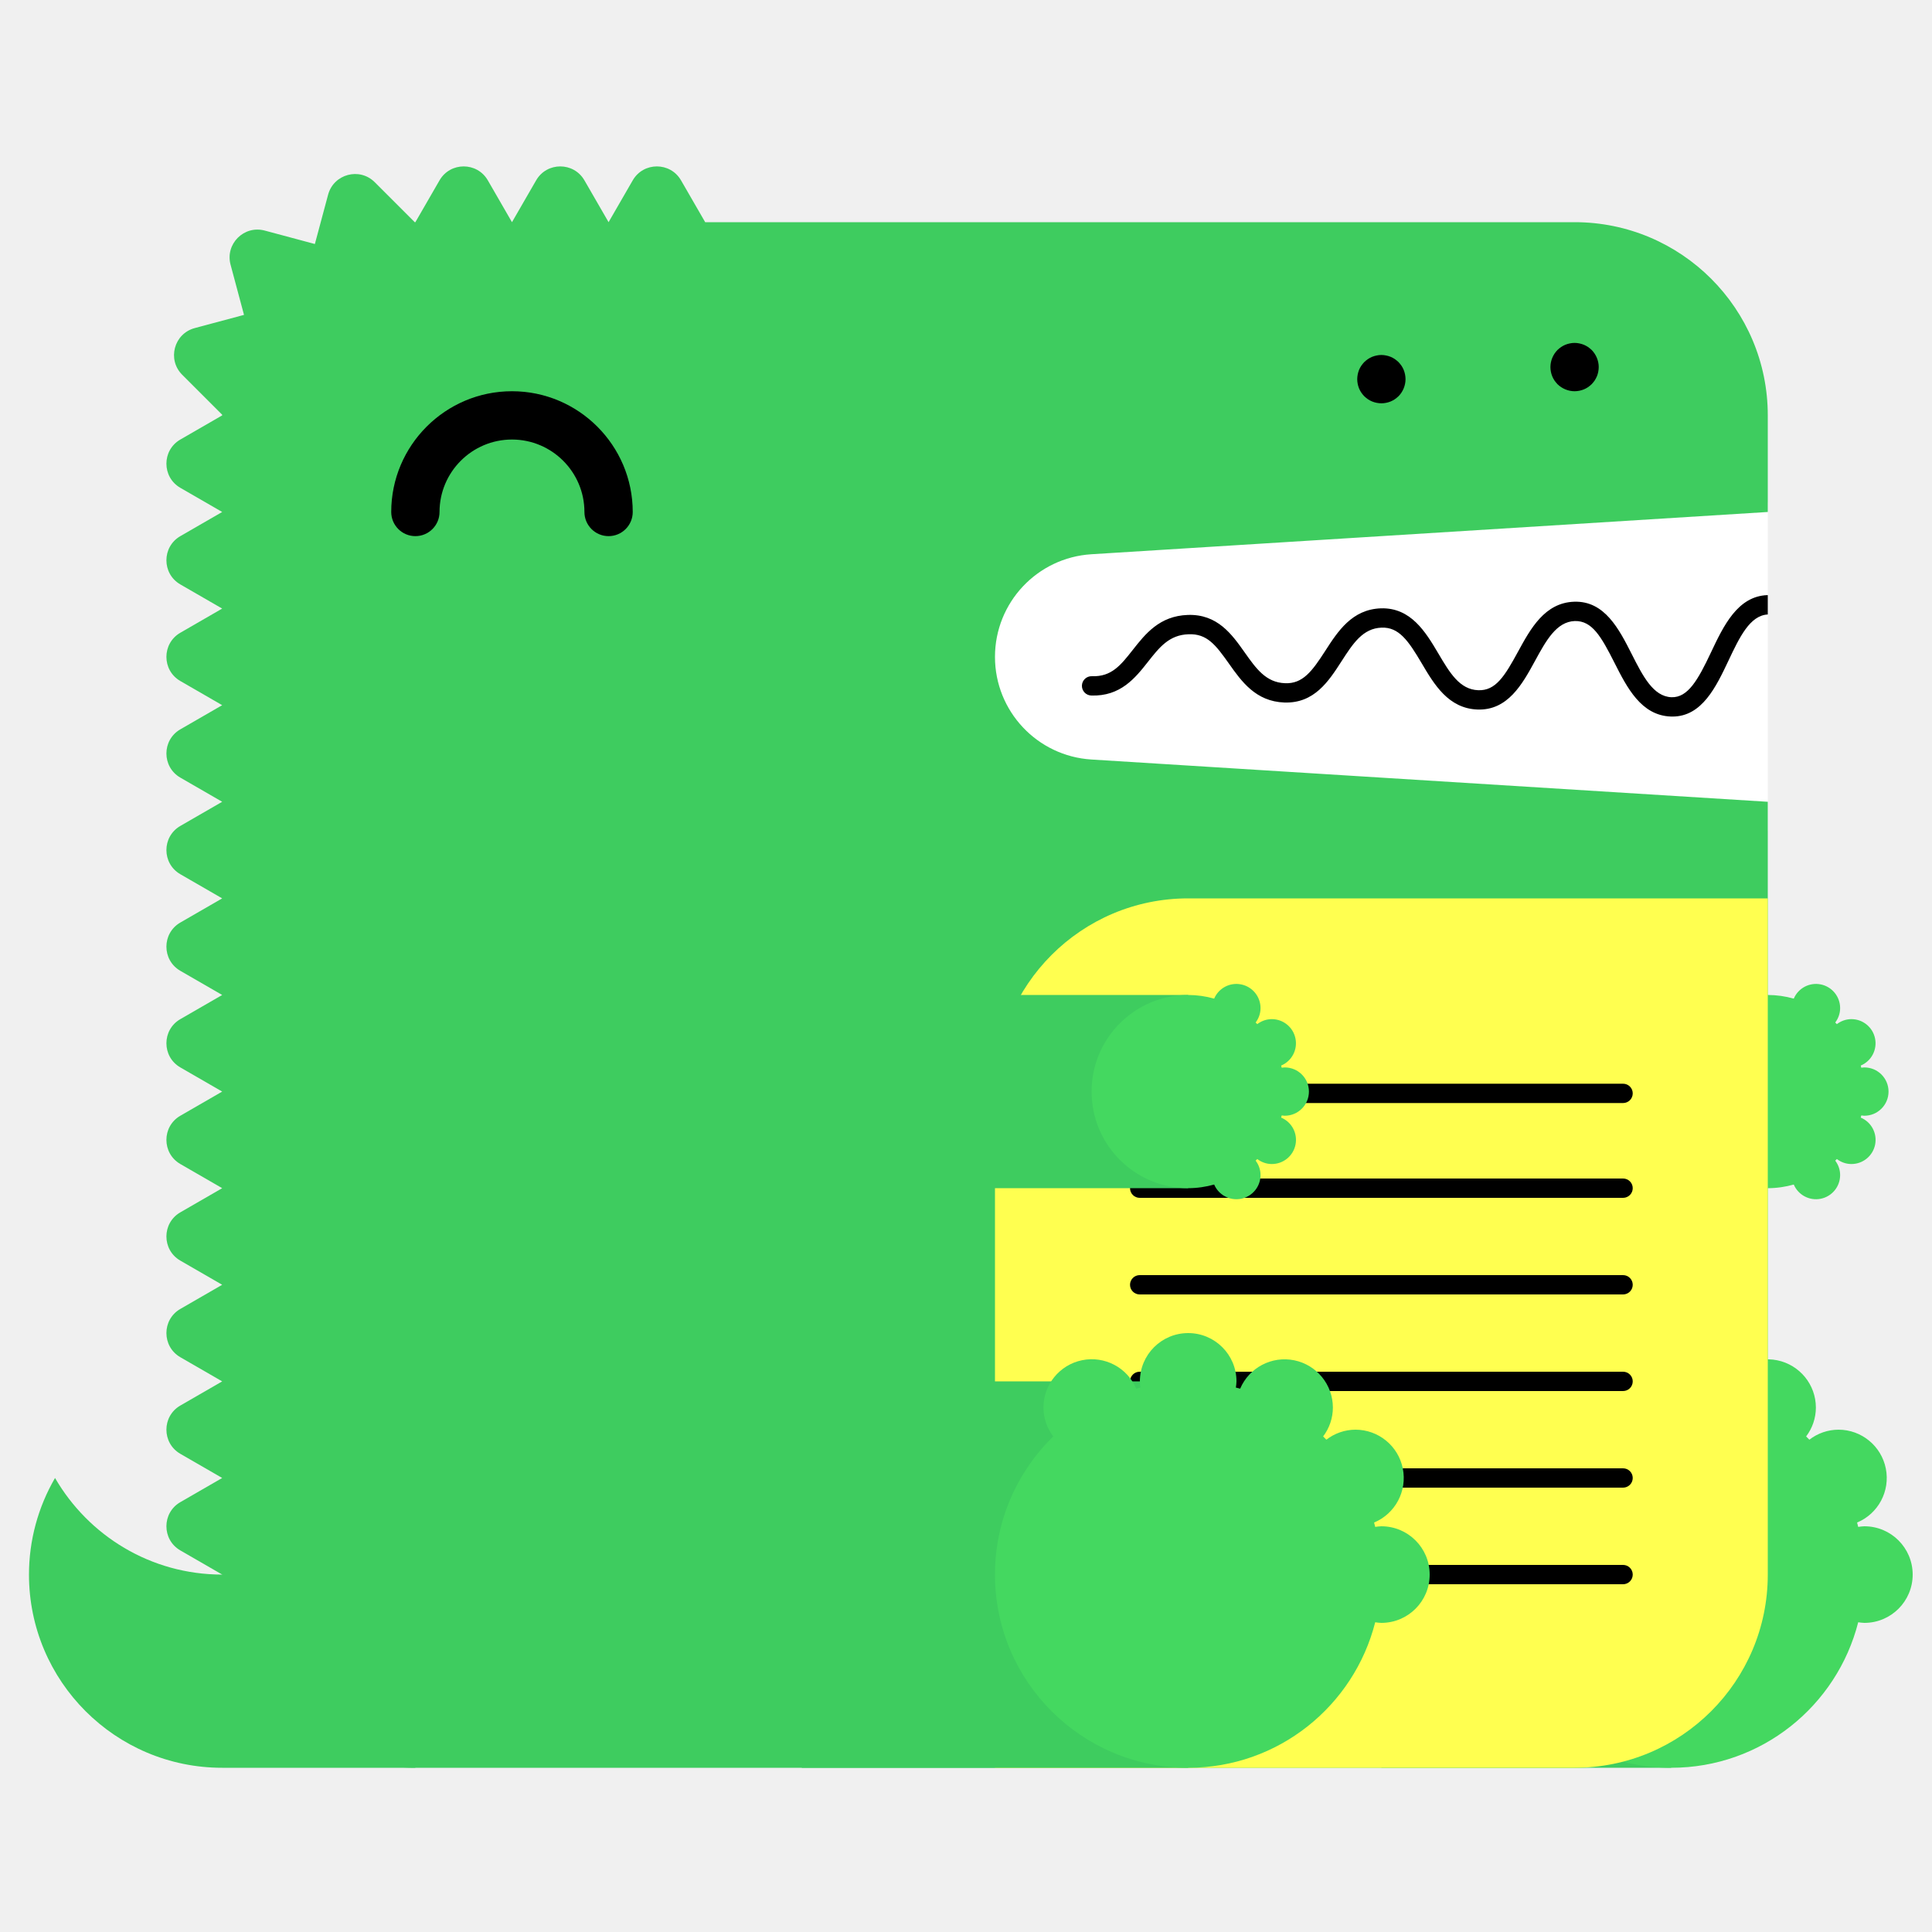
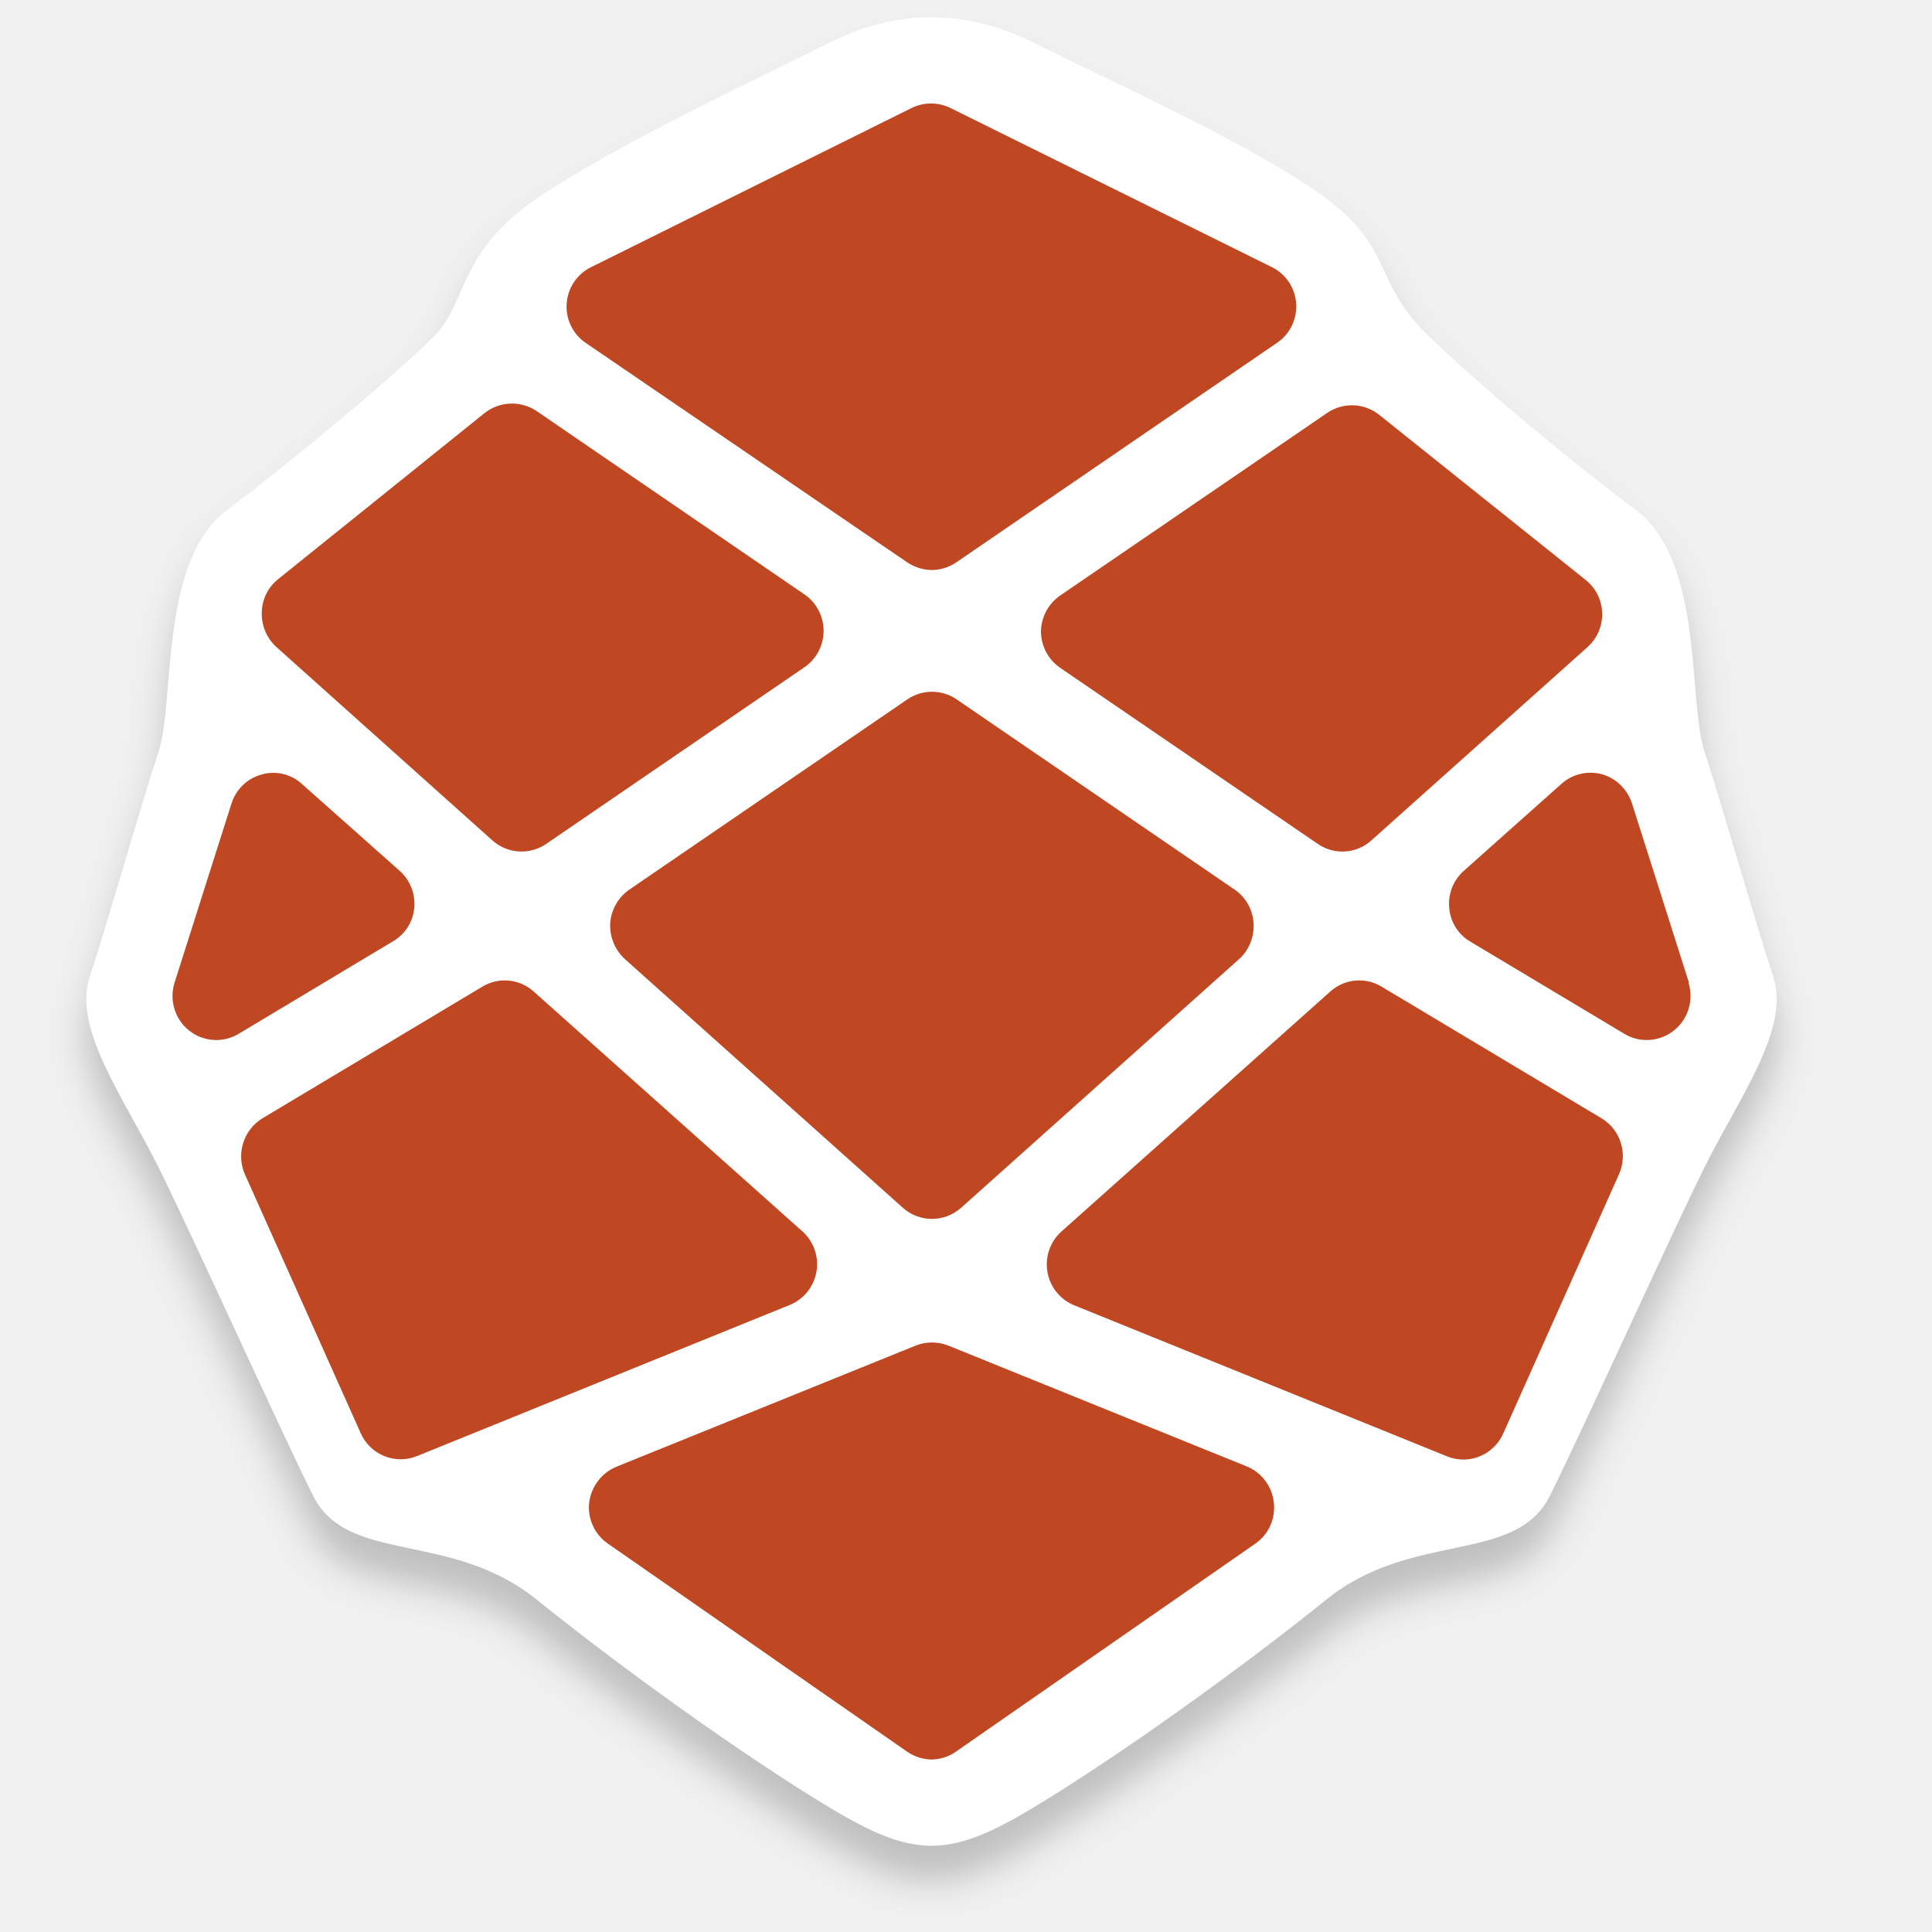
- <svg xmlns="http://www.w3.org/2000/svg" width="200" height="200" viewBox="0 0 200 200">
-   <g fill="none" fill-rule="evenodd">
-     <path fill="#FFF" d="M99 52h84v34H99z" />
-     <path d="M23 163c-7.398 0-13.843-4.027-17.303-10A19.886 19.886 0 0 0 3 163c0 11.046 8.954 20 20 20h20v-20H23z" fill="#3ECC5F" />
-     <path d="M112.98 57.376L183 53V43c0-11.046-8.954-20-20-20H73l-2.5-4.33c-1.112-1.925-3.889-1.925-5 0L63 23l-2.5-4.33c-1.111-1.925-3.889-1.925-5 0L53 23l-2.5-4.33c-1.111-1.925-3.889-1.925-5 0L43 23c-.022 0-.042.003-.065.003l-4.142-4.141c-1.57-1.571-4.252-.853-4.828 1.294l-1.369 5.104-5.192-1.392c-2.148-.575-4.111 1.389-3.535 3.536l1.39 5.193-5.102 1.367c-2.148.576-2.867 3.259-1.296 4.83l4.142 4.142c0 .021-.003.042-.003.064l-4.33 2.5c-1.925 1.111-1.925 3.889 0 5L23 53l-4.33 2.5c-1.925 1.111-1.925 3.889 0 5L23 63l-4.33 2.5c-1.925 1.111-1.925 3.889 0 5L23 73l-4.33 2.5c-1.925 1.111-1.925 3.889 0 5L23 83l-4.33 2.5c-1.925 1.111-1.925 3.889 0 5L23 93l-4.33 2.5c-1.925 1.111-1.925 3.889 0 5L23 103l-4.33 2.5c-1.925 1.111-1.925 3.889 0 5L23 113l-4.33 2.5c-1.925 1.111-1.925 3.889 0 5L23 123l-4.33 2.5c-1.925 1.111-1.925 3.889 0 5L23 133l-4.33 2.5c-1.925 1.111-1.925 3.889 0 5L23 143l-4.33 2.5c-1.925 1.111-1.925 3.889 0 5L23 153l-4.33 2.5c-1.925 1.111-1.925 3.889 0 5L23 163c0 11.046 8.954 20 20 20h120c11.046 0 20-8.954 20-20V83l-70.02-4.376A10.645 10.645 0 0 1 103 68c0-5.621 4.37-10.273 9.98-10.624" fill="#3ECC5F" />
-     <path fill="#3ECC5F" d="M143 183h30v-40h-30z" />
-     <path d="M193 158c-.219 0-.428.037-.639.064-.038-.15-.074-.301-.116-.451A5 5 0 0 0 190.32 148a4.96 4.96 0 0 0-3.016 1.036 26.531 26.531 0 0 0-.335-.336 4.955 4.955 0 0 0 1.011-2.987 5 5 0 0 0-9.599-1.959c-.148-.042-.297-.077-.445-.115.027-.211.064-.42.064-.639a5 5 0 0 0-5-5 5 5 0 0 0-5 5c0 .219.037.428.064.639-.148.038-.297.073-.445.115a4.998 4.998 0 0 0-9.599 1.959c0 1.125.384 2.151 1.011 2.987-3.717 3.632-6.031 8.693-6.031 14.3 0 11.046 8.954 20 20 20 9.339 0 17.16-6.41 19.361-15.064.211.027.42.064.639.064a5 5 0 0 0 5-5 5 5 0 0 0-5-5" fill="#44D860" />
-     <path fill="#3ECC5F" d="M153 123h30v-20h-30z" />
-     <path d="M193 115.5a2.5 2.5 0 1 0 0-5c-.109 0-.214.019-.319.032-.02-.075-.037-.15-.058-.225a2.501 2.501 0 0 0-.963-4.807c-.569 0-1.088.197-1.508.518a6.653 6.653 0 0 0-.168-.168c.314-.417.506-.931.506-1.494a2.5 2.5 0 0 0-4.8-.979A9.987 9.987 0 0 0 183 103c-5.522 0-10 4.478-10 10s4.478 10 10 10c.934 0 1.833-.138 2.69-.377a2.5 2.5 0 0 0 4.8-.979c0-.563-.192-1.077-.506-1.494.057-.055.113-.111.168-.168.42.321.939.518 1.508.518a2.5 2.5 0 0 0 .963-4.807c.021-.074.038-.15.058-.225.105.013.21.032.319.032" fill="#44D860" />
-     <path d="M63 55.5a2.5 2.5 0 0 1-2.5-2.5c0-4.136-3.364-7.5-7.5-7.5s-7.5 3.364-7.5 7.5a2.5 2.5 0 1 1-5 0c0-6.893 5.607-12.5 12.5-12.5S65.5 46.107 65.5 53a2.5 2.5 0 0 1-2.5 2.5" fill="#000" />
-     <path d="M103 183h60c11.046 0 20-8.954 20-20V93h-60c-11.046 0-20 8.954-20 20v70z" fill="#FFFF50" />
-     <path d="M168.02 124h-50.04a1 1 0 1 1 0-2h50.04a1 1 0 1 1 0 2m0 20h-50.04a1 1 0 1 1 0-2h50.04a1 1 0 1 1 0 2m0 20h-50.04a1 1 0 1 1 0-2h50.04a1 1 0 1 1 0 2m0-49.814h-50.04a1 1 0 1 1 0-2h50.04a1 1 0 1 1 0 2m0 19.814h-50.04a1 1 0 1 1 0-2h50.04a1 1 0 1 1 0 2m0 20h-50.04a1 1 0 1 1 0-2h50.04a1 1 0 1 1 0 2M183 61.611c-.012 0-.022-.006-.034-.005-3.09.105-4.552 3.196-5.842 5.923-1.346 2.85-2.387 4.703-4.093 4.647-1.889-.068-2.969-2.202-4.113-4.46-1.314-2.594-2.814-5.536-5.963-5.426-3.046.104-4.513 2.794-5.807 5.167-1.377 2.528-2.314 4.065-4.121 3.994-1.927-.07-2.951-1.805-4.136-3.813-1.321-2.236-2.848-4.75-5.936-4.664-2.994.103-4.465 2.385-5.763 4.4-1.373 2.13-2.335 3.428-4.165 3.351-1.973-.07-2.992-1.51-4.171-3.177-1.324-1.873-2.816-3.993-5.895-3.89-2.928.1-4.399 1.97-5.696 3.618-1.232 1.564-2.194 2.802-4.229 2.724a1 1 0 0 0-.072 2c3.017.101 4.545-1.8 5.872-3.487 1.177-1.496 2.193-2.787 4.193-2.855 1.926-.082 2.829 1.115 4.195 3.045 1.297 1.834 2.769 3.914 5.731 4.021 3.103.104 4.596-2.215 5.918-4.267 1.182-1.834 2.202-3.417 4.15-3.484 1.793-.067 2.769 1.35 4.145 3.681 1.297 2.197 2.766 4.686 5.787 4.796 3.125.108 4.634-2.62 5.949-5.035 1.139-2.088 2.214-4.06 4.119-4.126 1.793-.042 2.728 1.595 4.111 4.33 1.292 2.553 2.757 5.445 5.825 5.556l.169.003c3.064 0 4.518-3.075 5.805-5.794 1.139-2.41 2.217-4.68 4.067-4.773v-2z" fill="#000" />
-     <path fill="#3ECC5F" d="M83 183h40v-40H83z" />
-     <path d="M143 158c-.219 0-.428.037-.639.064-.038-.15-.074-.301-.116-.451A5 5 0 0 0 140.32 148a4.96 4.96 0 0 0-3.016 1.036 26.531 26.531 0 0 0-.335-.336 4.955 4.955 0 0 0 1.011-2.987 5 5 0 0 0-9.599-1.959c-.148-.042-.297-.077-.445-.115.027-.211.064-.42.064-.639a5 5 0 0 0-5-5 5 5 0 0 0-5 5c0 .219.037.428.064.639-.148.038-.297.073-.445.115a4.998 4.998 0 0 0-9.599 1.959c0 1.125.384 2.151 1.011 2.987-3.717 3.632-6.031 8.693-6.031 14.3 0 11.046 8.954 20 20 20 9.339 0 17.16-6.41 19.361-15.064.211.027.42.064.639.064a5 5 0 0 0 5-5 5 5 0 0 0-5-5" fill="#44D860" />
-     <path fill="#3ECC5F" d="M83 123h40v-20H83z" />
-     <path d="M133 115.5a2.5 2.5 0 1 0 0-5c-.109 0-.214.019-.319.032-.02-.075-.037-.15-.058-.225a2.501 2.501 0 0 0-.963-4.807c-.569 0-1.088.197-1.508.518a6.653 6.653 0 0 0-.168-.168c.314-.417.506-.931.506-1.494a2.5 2.5 0 0 0-4.8-.979A9.987 9.987 0 0 0 123 103c-5.522 0-10 4.478-10 10s4.478 10 10 10c.934 0 1.833-.138 2.69-.377a2.5 2.5 0 0 0 4.8-.979c0-.563-.192-1.077-.506-1.494.057-.055.113-.111.168-.168.42.321.939.518 1.508.518a2.5 2.5 0 0 0 .963-4.807c.021-.074.038-.15.058-.225.105.013.21.032.319.032" fill="#44D860" />
-     <path d="M143 41.75c-.16 0-.33-.02-.49-.05a2.52 2.52 0 0 1-.47-.14c-.15-.06-.29-.14-.431-.23-.13-.09-.259-.2-.38-.31-.109-.12-.219-.24-.309-.38s-.17-.28-.231-.43a2.619 2.619 0 0 1-.189-.96c0-.16.02-.33.05-.49.03-.16.08-.31.139-.47.061-.15.141-.29.231-.43.09-.13.2-.26.309-.38.121-.11.25-.22.38-.31.141-.09.281-.17.431-.23.149-.06.31-.11.47-.14.32-.07.65-.07.98 0 .159.03.32.08.47.14.149.06.29.14.43.23.13.09.259.2.38.31.11.12.22.25.31.38.09.14.17.28.23.43.06.16.11.31.14.47.029.16.05.33.05.49 0 .66-.271 1.31-.73 1.77-.121.11-.25.22-.38.31-.14.09-.281.17-.43.23a2.565 2.565 0 0 1-.96.19m20-1.25c-.66 0-1.3-.27-1.771-.73a3.802 3.802 0 0 1-.309-.38c-.09-.14-.17-.28-.231-.43a2.619 2.619 0 0 1-.189-.96c0-.66.27-1.3.729-1.77.121-.11.25-.22.38-.31.141-.09.281-.17.431-.23.149-.06.31-.11.47-.14.32-.07.66-.07.98 0 .159.03.32.08.47.14.149.06.29.14.43.23.13.09.259.2.38.31.459.47.73 1.11.73 1.77 0 .16-.021.33-.05.49-.03.16-.08.32-.14.47-.07.15-.14.29-.23.43-.09.13-.2.26-.31.38-.121.11-.25.22-.38.31-.14.09-.281.17-.43.23a2.565 2.565 0 0 1-.96.19" fill="#000" />
+ <svg xmlns="http://www.w3.org/2000/svg" viewBox="0 0 112 112" fill="none">
+   <rect width="112" height="112" />
+   <g filter="url(#filter0_d)">
+     <path fill-rule="evenodd" clip-rule="evenodd" d="M48.024 2.504C44.04 4.508 35.642 8.411 31.093 11.525C26.543 14.638 27.109 17.539 25.117 19.544C23.125 21.549 17.149 26.56 13.165 29.567C9.182 32.575 10.178 40.593 9.182 43.6C8.186 46.608 6.194 53.624 5.198 56.631C4.202 59.638 7.19 63.648 9.182 67.657C11.174 71.667 16.153 82.693 18.145 86.702C20.137 90.712 26.113 88.707 31.093 92.716C36.073 96.726 43.044 101.738 48.024 104.745C53.004 107.752 54.996 107.752 59.976 104.745C64.956 101.738 71.927 96.726 76.907 92.716C81.887 88.707 87.863 90.712 89.855 86.702C91.847 82.693 96.826 71.667 98.818 67.657C100.81 63.648 103.798 59.638 102.802 56.631C101.806 53.624 99.814 46.608 98.818 43.6C97.822 40.593 98.818 32.575 94.835 29.567C90.851 26.56 86.226 22.732 82.883 19.544C79.54 16.356 80.891 14.532 76.907 11.525C72.923 8.518 63.96 4.508 59.976 2.504C55.992 0.499 52.008 0.499 48.024 2.504Z" fill="white" />
  </g>
+   <path fill-rule="evenodd" clip-rule="evenodd" d="M33.957 19.88L52.598 32.604C53.019 32.884 53.51 33.037 54.014 33.046C54.52 33.042 55.012 32.888 55.431 32.604L74.085 19.837C74.81 19.318 75.21 18.453 75.137 17.56C75.065 16.668 74.53 15.88 73.731 15.486L55.091 6.257C54.384 5.914 53.56 5.914 52.853 6.257L34.269 15.486C33.456 15.882 32.914 16.685 32.85 17.592C32.786 18.5 33.208 19.372 33.957 19.88ZM60.346 36.598C60.347 37.441 60.76 38.231 61.451 38.709L76.394 48.922C77.351 49.582 78.631 49.499 79.496 48.722L92.032 37.511C92.591 37.011 92.901 36.289 92.879 35.537C92.857 34.785 92.505 34.082 91.919 33.617L79.95 24.045C79.08 23.354 77.866 23.308 76.947 23.931L61.451 34.529C60.773 34.999 60.361 35.769 60.346 36.598ZM23.178 50.491C23.782 51.034 24.093 51.834 24.014 52.645C23.936 53.461 23.464 54.186 22.753 54.585L13.83 59.934C12.925 60.475 11.783 60.397 10.959 59.738C10.135 59.08 9.801 57.977 10.119 56.967L13.419 46.583C13.678 45.76 14.334 45.126 15.161 44.9C15.988 44.659 16.879 44.87 17.512 45.456L23.178 50.491ZM71.578 51.575L55.445 40.535C54.588 39.958 53.469 39.958 52.612 40.535L36.479 51.575C35.837 52.02 35.431 52.733 35.374 53.515C35.332 54.303 35.644 55.068 36.224 55.598L52.343 70.019C52.808 70.434 53.408 70.662 54.029 70.661C54.649 70.661 55.249 70.433 55.714 70.019L71.833 55.598C72.415 55.07 72.723 54.302 72.669 53.515C72.624 52.733 72.221 52.017 71.578 51.575ZM28.547 48.722L16.025 37.511C15.462 36.999 15.151 36.263 15.175 35.499C15.189 34.747 15.537 34.04 16.124 33.574L28.093 23.945C28.969 23.256 30.186 23.21 31.11 23.831L46.592 34.429C47.311 34.901 47.744 35.706 47.744 36.569C47.744 37.433 47.311 38.238 46.592 38.709L31.663 48.922C30.7 49.579 29.419 49.497 28.547 48.722ZM92.839 64.827L80.091 57.196C79.144 56.625 77.939 56.74 77.117 57.481L61.536 71.389C60.879 71.976 60.57 72.863 60.72 73.735C60.87 74.607 61.457 75.338 62.272 75.668L83.887 84.426C84.184 84.549 84.501 84.612 84.822 84.612C85.825 84.615 86.736 84.022 87.145 83.1L93.845 68.094C94.39 66.906 93.956 65.496 92.839 64.827ZM94.61 46.583L97.91 56.967H97.882C98.126 57.744 97.987 58.592 97.509 59.248C97.03 59.905 96.269 60.292 95.46 60.291C95.006 60.292 94.56 60.169 94.171 59.934L85.233 54.585C84.537 54.178 84.082 53.453 84.015 52.645C83.931 51.833 84.243 51.031 84.85 50.491L90.516 45.442C91.156 44.868 92.041 44.659 92.868 44.885C93.694 45.121 94.348 45.759 94.61 46.583ZM47.329 73.728C47.481 72.86 47.175 71.974 46.521 71.389L30.94 57.481C30.118 56.74 28.913 56.625 27.966 57.196L15.218 64.827C14.114 65.499 13.677 66.891 14.198 68.079L20.912 83.085C21.468 84.337 22.906 84.922 24.17 84.412L45.771 75.654C46.586 75.327 47.175 74.598 47.329 73.728ZM54.978 78.007L72.315 85.025C73.163 85.388 73.748 86.186 73.845 87.108C73.954 88.042 73.54 88.96 72.768 89.49L55.417 101.544C55.001 101.836 54.507 101.995 54 102C53.494 101.992 53.001 101.833 52.584 101.544L35.246 89.49C34.472 88.961 34.052 88.044 34.156 87.108C34.272 86.176 34.878 85.379 35.742 85.025L53.08 78.007C53.689 77.764 54.368 77.764 54.978 78.007Z" fill="#BF4722" />
+   <defs>
+     <filter id="filter0_d" x="3" y="1" width="102" height="110" filterUnits="userSpaceOnUse" color-interpolation-filters="sRGB">
+       <feFlood flood-opacity="0" result="BackgroundImageFix" />
+       <feColorMatrix in="SourceAlpha" type="matrix" values="0 0 0 0 0 0 0 0 0 0 0 0 0 0 0 0 0 0 127 0" />
+       <feOffset dy="2" />
+       <feGaussianBlur stdDeviation="1" />
+       <feColorMatrix type="matrix" values="0 0 0 0 0 0 0 0 0 0 0 0 0 0 0 0 0 0 0.203 0" />
+       <feBlend mode="normal" in2="BackgroundImageFix" result="effect1_dropShadow" />
+       <feBlend mode="normal" in="SourceGraphic" in2="effect1_dropShadow" result="shape" />
+     </filter>
+   </defs>
</svg>
